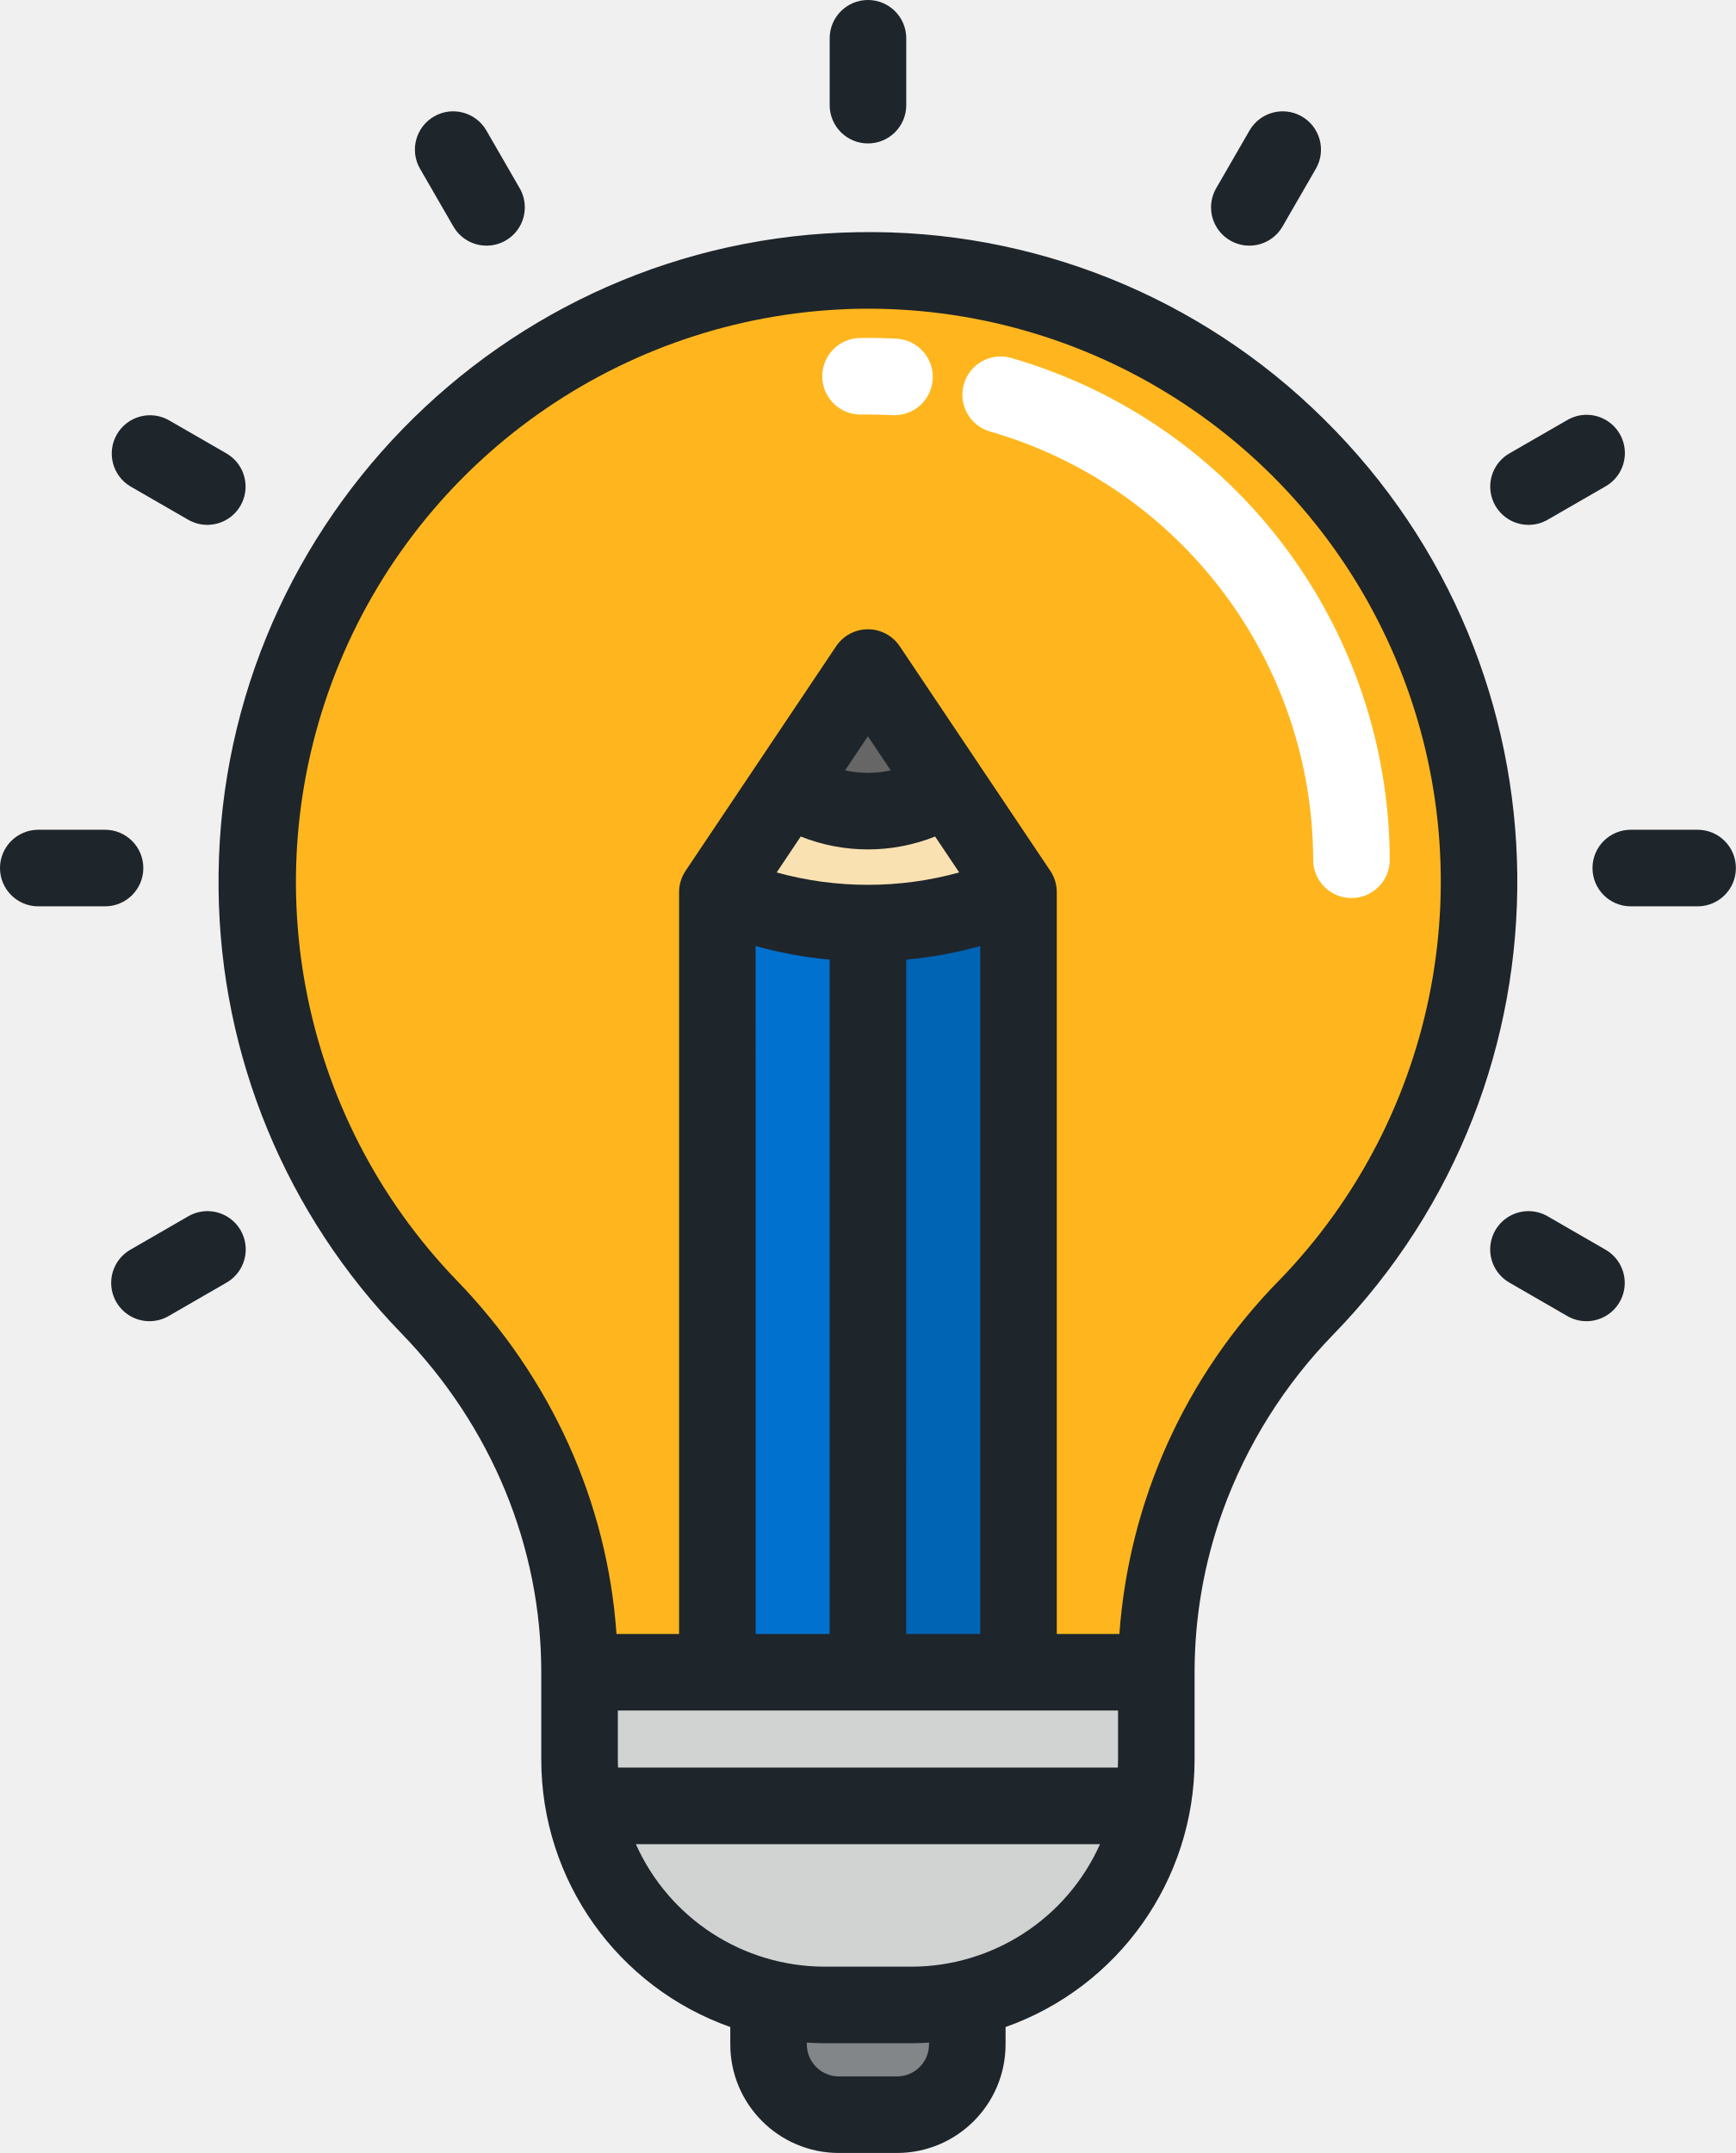
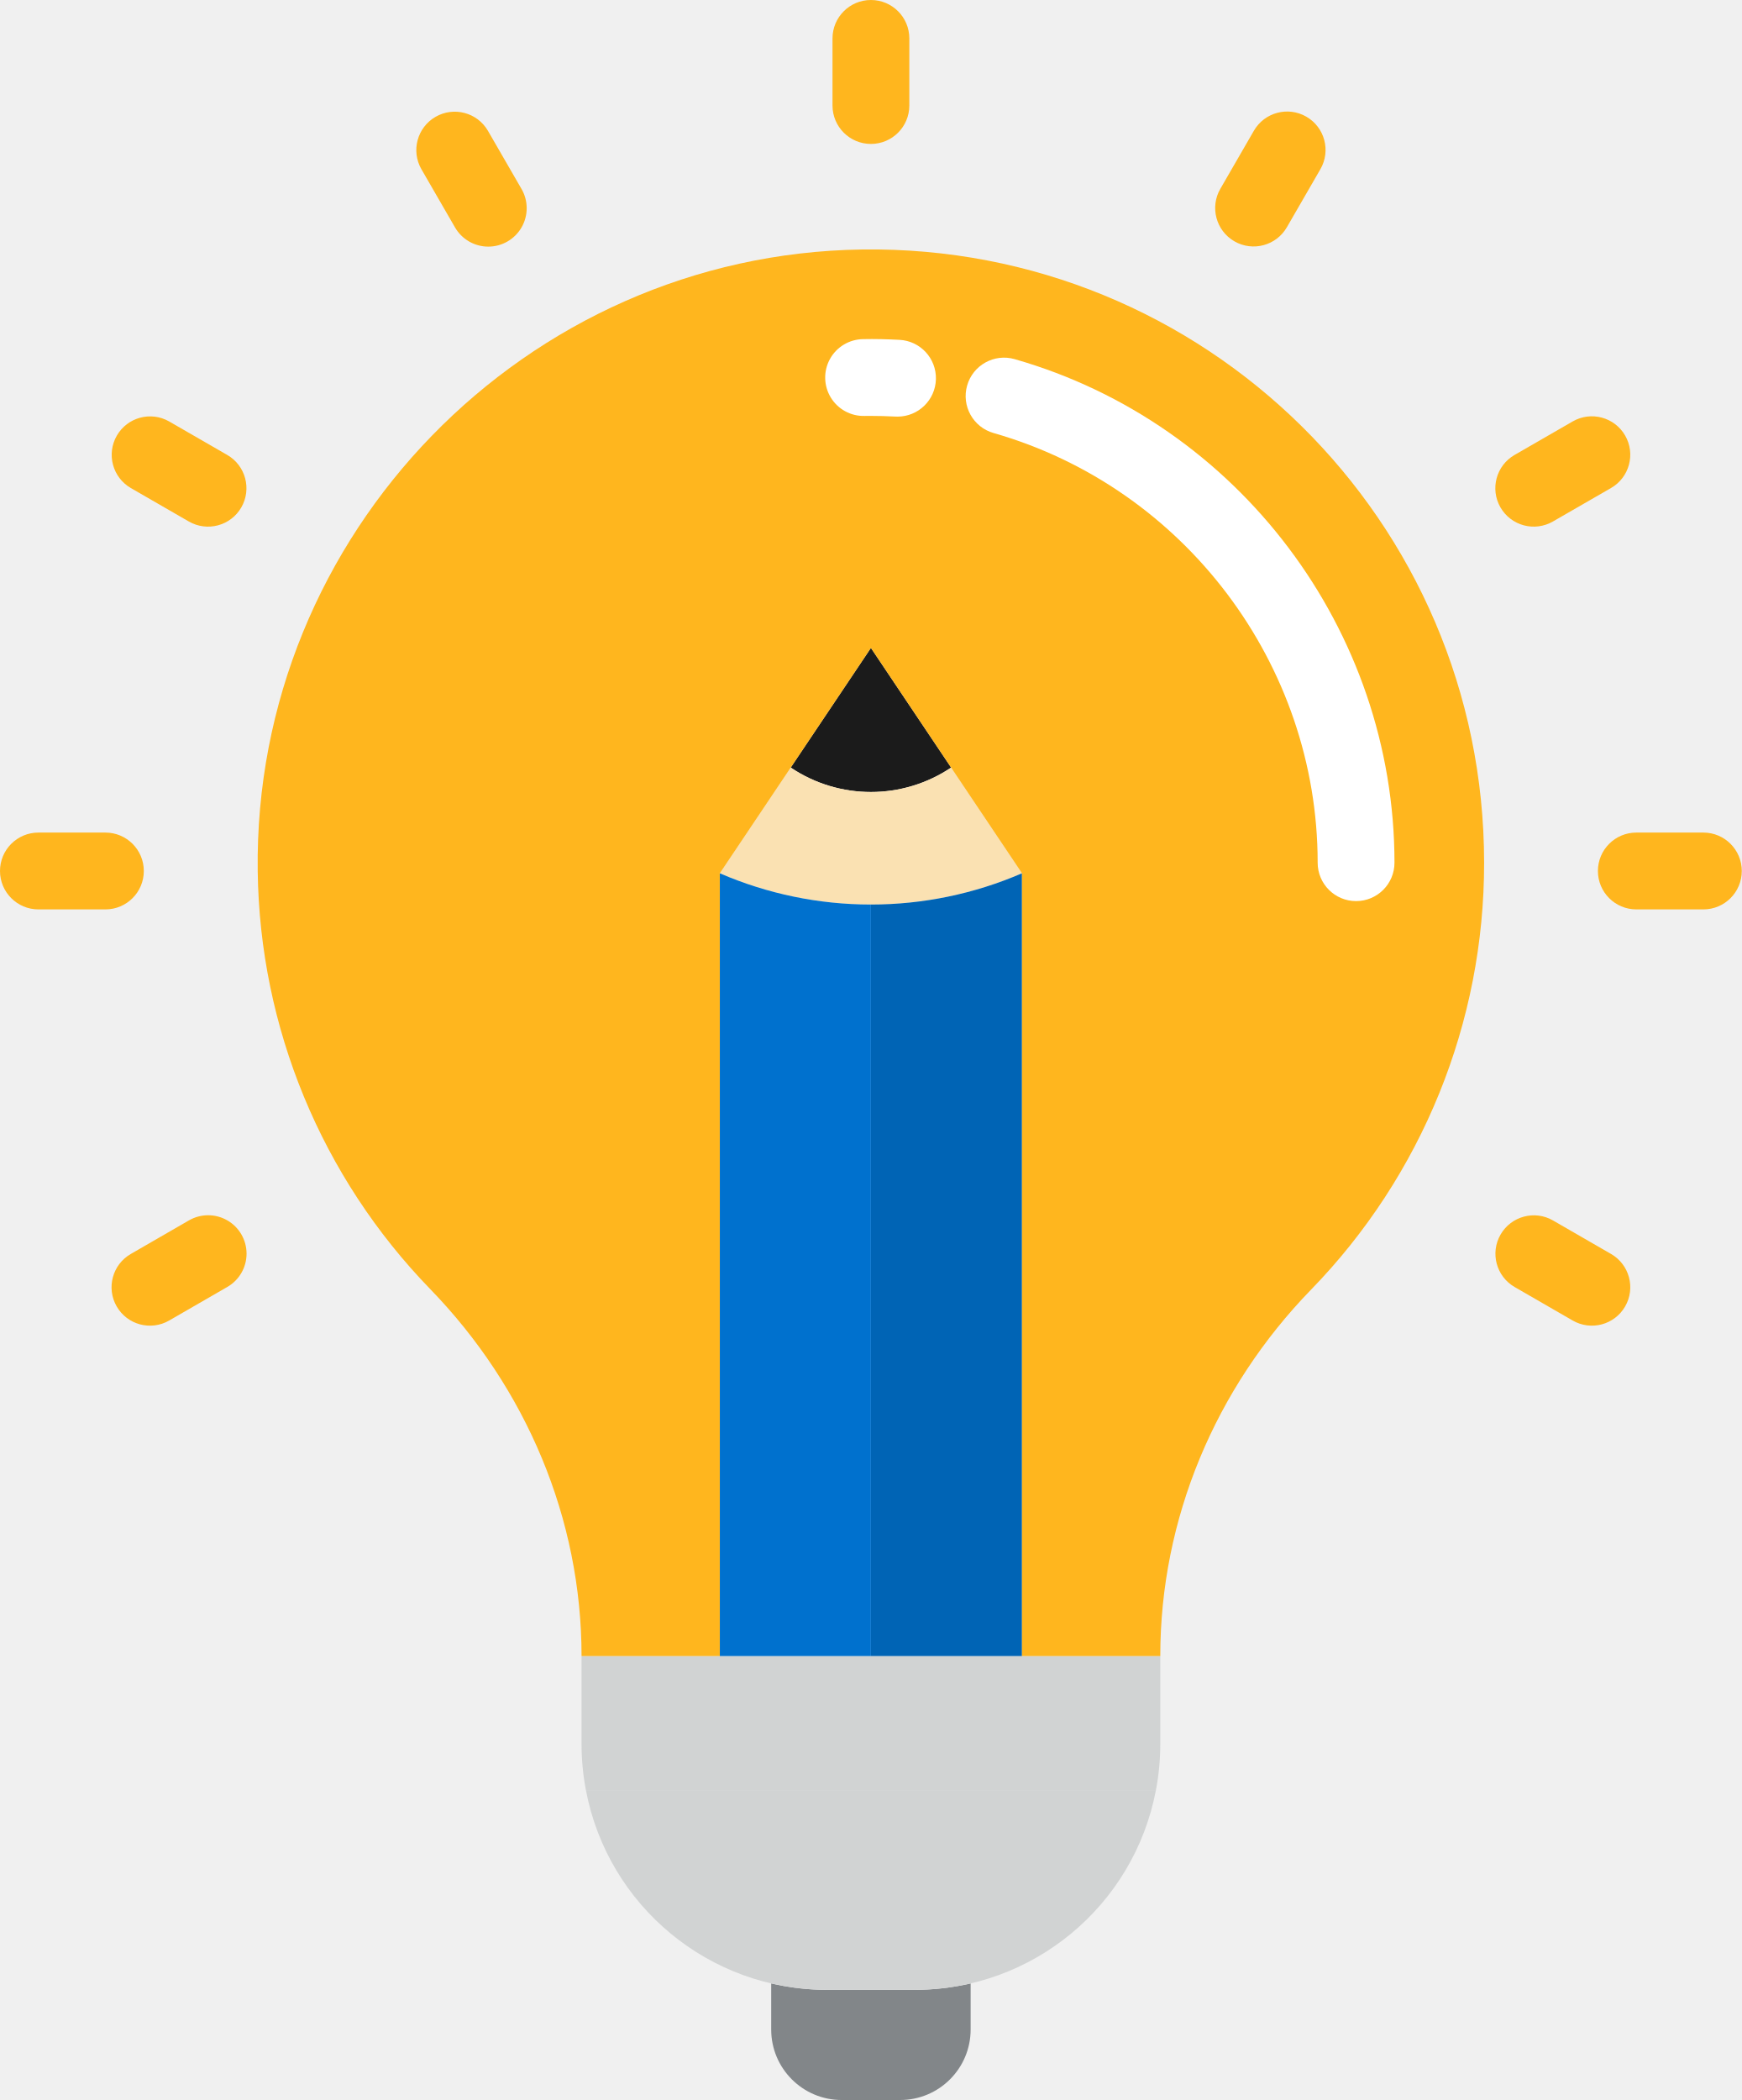
- <svg xmlns="http://www.w3.org/2000/svg" viewBox="-2603 1040 403.171 500">
+ <svg xmlns="http://www.w3.org/2000/svg" id="Group_2952" data-name="Group 2952" viewBox="-9974 164 967.611 1166.508">
  <defs>
    <style>
      .cls-1 {
        fill: #828689;
      }

      .cls-2 {
        fill: #d1d3d3;
      }

      .cls-3 {
-         fill: #666;
+         fill: #1b1b1b;
      }

      .cls-4 {
        fill: #fae1b2;
      }

      .cls-5 {
        fill: #0064b5;
      }

      .cls-6 {
        fill: #0071ce;
      }

      .cls-7 {
        fill: #ffb61e;
      }

      .cls-8 {
        fill: #fff;
      }
- 
-       .cls-9 {
-         fill: #1e252b;
-       }
    </style>
  </defs>
-   <g id="Group_2784" data-name="Group 2784" transform="translate(230 -1394)">
-     <path id="Path_6998" data-name="Path 6998" class="cls-1" d="M278.292,474.891V485.56a16.312,16.312,0,0,1-16.313,16.313H248.441a16.312,16.312,0,0,1-16.313-16.313V474.891a57.219,57.219,0,0,0,13,1.494h20.142A57.462,57.462,0,0,0,278.292,474.891Z" transform="translate(-2886.619 2418.173)" />
-     <path id="Path_6999" data-name="Path 6999" class="cls-2" d="M187.76,428.608H319.7A56.83,56.83,0,0,1,263.8,474.841H243.655a56.83,56.83,0,0,1-55.895-46.233Z" transform="translate(-2885.14 2419.715)" />
-     <path id="Path_7000" data-name="Path 7000" class="cls-2" d="M320.677,396.5v20.354a56.711,56.711,0,0,1-1.007,10.681H187.725a56.625,56.625,0,0,1-1.007-10.681V396.5H320.677Z" transform="translate(-2885.105 2420.785)" />
-     <path id="Path_7001" data-name="Path 7001" class="cls-3" d="M255.366,155.133l18.565,27.692a33.3,33.3,0,0,1-37.13,0Z" transform="translate(-2886.774 2428.83)" />
-     <path id="Path_7002" data-name="Path 7002" class="cls-4" d="M273.365,183.78l16.407,24.468h-.012a88.146,88.146,0,0,1-69.931,0l16.407-24.468a33.3,33.3,0,0,0,37.128,0Z" transform="translate(-2886.208 2427.875)" />
-     <g id="Group_2782" data-name="Group 2782" transform="translate(-2666.38 2636.123)">
-       <path id="Path_7003" data-name="Path 7003" class="cls-5" d="M290.977,209.092V390.256H256.006V216.324a88.02,88.02,0,0,0,34.96-7.232Z" transform="translate(-221.035 -209.092)" />
-       <path id="Path_7004" data-name="Path 7004" class="cls-6" d="M254.8,216.335V390.256H219.829V209.092a88.052,88.052,0,0,0,34.971,7.232Z" transform="translate(-219.829 -209.092)" />
-     </g>
-     <path id="Path_7005" data-name="Path 7005" class="cls-7" d="M393.049,201.66a141.492,141.492,0,0,1-40.1,98.868,121.784,121.784,0,0,0-34.853,84.75H286.084V204.115l-16.407-24.468-18.565-27.692-18.565,27.692L216.14,204.115V385.279H184.132c0-31.795-12.838-62.024-34.96-84.856a141.432,141.432,0,0,1-40-96.841C108.143,125.612,171.1,60.838,249.061,59.736A141.941,141.941,0,0,1,393.049,201.66Z" transform="translate(-2882.52 2432.009)" />
-     <g id="Group_2783" data-name="Group 2783" transform="translate(-2641.935 2512.473)">
-       <path id="Path_7006" data-name="Path 7006" class="cls-8" d="M369.062,211.414a8.891,8.891,0,0,1-8.891-8.891,103.888,103.888,0,0,0-75.031-99.448,8.892,8.892,0,0,1,4.888-17.1,121.748,121.748,0,0,1,87.925,116.545A8.89,8.89,0,0,1,369.062,211.414Z" transform="translate(-246.236 -81.327)" />
-       <path id="Path_7007" data-name="Path 7007" class="cls-8" d="M261.814,99.132c-.157,0-.314,0-.472-.012-2.012-.105-3.987-.152-5.872-.154-.423,0-.847,0-1.269.01a8.891,8.891,0,1,1-.387-17.777c2.751-.059,5.557.012,8.458.164a8.89,8.89,0,0,1-.458,17.768Z" transform="translate(-245.117 -81.179)" />
-     </g>
-     <path id="Path_7008" data-name="Path 7008" class="cls-9" d="M454.5,217.125H438.977a8.891,8.891,0,1,1,0-17.783H454.5a8.891,8.891,0,1,1,0,17.783Z" transform="translate(-2893.216 2427.357)" />
-     <path id="Path_7009" data-name="Path 7009" class="cls-9" d="M71.862,217.125H56.355a8.891,8.891,0,1,1,0-17.783H71.862a8.891,8.891,0,0,1,0,17.783Z" transform="translate(-2880.464 2427.357)" />
-     <path id="Path_7010" data-name="Path 7010" class="cls-9" d="M414.42,125.214a8.892,8.892,0,0,1-4.447-16.6l13.455-7.753a8.891,8.891,0,1,1,8.878,15.407l-13.455,7.753A8.841,8.841,0,0,1,414.42,125.214Z" transform="translate(-2892.397 2430.678)" />
-     <path id="Path_7011" data-name="Path 7011" class="cls-9" d="M83.074,316.524a8.892,8.892,0,0,1-4.452-16.593l13.432-7.753a8.891,8.891,0,1,1,8.89,15.4l-13.432,7.753A8.858,8.858,0,0,1,83.074,316.524Z" transform="translate(-2881.354 2424.302)" />
-     <path id="Path_7012" data-name="Path 7012" class="cls-9" d="M347.324,57.936a8.895,8.895,0,0,1-7.691-13.34L347.4,31.153a8.892,8.892,0,0,1,15.4,8.894l-7.765,13.443A8.888,8.888,0,0,1,347.324,57.936Z" transform="translate(-2890.162 2433.11)" />
-     <path id="Path_7013" data-name="Path 7013" class="cls-9" d="M255.7,33.312a8.891,8.891,0,0,1-8.891-8.891V8.891a8.891,8.891,0,0,1,17.783,0v15.53A8.891,8.891,0,0,1,255.7,33.312Z" transform="translate(-2887.108 2434)" />
-     <path id="Path_7014" data-name="Path 7014" class="cls-9" d="M163.794,57.936a8.884,8.884,0,0,1-7.706-4.446l-7.765-13.444a8.892,8.892,0,0,1,15.4-8.894L171.487,44.6a8.895,8.895,0,0,1-7.693,13.34Z" transform="translate(-2883.786 2433.11)" />
-     <path id="Path_7015" data-name="Path 7015" class="cls-9" d="M96.5,125.214a8.85,8.85,0,0,1-4.434-1.19l-13.444-7.753a8.891,8.891,0,0,1,8.885-15.4l13.444,7.753A8.892,8.892,0,0,1,96.5,125.214Z" transform="translate(-2881.354 2430.678)" />
-     <path id="Path_7016" data-name="Path 7016" class="cls-9" d="M427.86,316.524a8.844,8.844,0,0,1-4.437-1.193l-13.432-7.753a8.891,8.891,0,1,1,8.89-15.4l13.432,7.753a8.893,8.893,0,0,1-4.453,16.594Z" transform="translate(-2892.398 2424.302)" />
-     <path id="Path_7017" data-name="Path 7017" class="cls-9" d="M356.695,93.951A149.774,149.774,0,0,0,248.632,50.541C165.567,51.708,98.884,120.276,99.984,203.389A150.184,150.184,0,0,0,142.476,306.3c20.927,21.594,32.452,49.532,32.452,78.672v20.356a65.906,65.906,0,0,0,43.9,62.039v4.046a25.232,25.232,0,0,0,25.2,25.2h13.537a25.232,25.232,0,0,0,25.2-25.2v-4.047a65.906,65.906,0,0,0,43.9-62.038V384.975a110.732,110.732,0,0,1,6.513-37.4,114.592,114.592,0,0,1,25.832-41.161,150.824,150.824,0,0,0-2.318-212.464ZM192.712,405.328V393.864H308.888v11.465c0,.6-.024,1.193-.045,1.786H192.757C192.736,406.522,192.712,405.929,192.712,405.328Zm66.98-185.846a97.027,97.027,0,0,0,17.189-3.158V376.082H259.691Zm-24.5-28.593a42.159,42.159,0,0,0,31.212,0L272,199.234a79.6,79.6,0,0,1-42.4,0Zm10.3-15.367,5.3-7.91,5.3,7.91a24.542,24.542,0,0,1-10.608,0Zm-20.777,40.8a97.1,97.1,0,0,0,17.189,3.158v156.6H224.719Zm40.272,255.09a7.43,7.43,0,0,1-7.421,7.421H244.033a7.43,7.43,0,0,1-7.421-7.421v-.426c1.365.084,2.735.142,4.121.142H260.87c1.386,0,2.759-.058,4.124-.142v.426Zm-4.124-18.066H240.731A48.081,48.081,0,0,1,196.9,424.9H304.7A48.076,48.076,0,0,1,260.868,453.35Zm85.39-159.325A130.449,130.449,0,0,0,309.2,376.084H294.662V203.807a8.882,8.882,0,0,0-1.507-4.951L258.183,146.7a8.891,8.891,0,0,0-14.769,0l-34.971,52.161a8.9,8.9,0,0,0-1.507,4.951V376.083H192.4c-2.121-30.533-15.12-59.424-37.151-82.156A133.19,133.19,0,0,1,248.883,68.321c.644-.01,1.287-.013,1.931-.013a133.04,133.04,0,0,1,95.444,225.716Z" transform="translate(-2882.214 2437.38)" />
+   <path id="Path_6998" data-name="Path 6998" class="cls-1" d="M342.92,474.891V500.5a39.148,39.148,0,0,1-39.15,39.15H271.278a39.148,39.148,0,0,1-39.15-39.15V474.891a137.322,137.322,0,0,0,31.211,3.584h48.34A137.9,137.9,0,0,0,342.92,474.891Z" transform="translate(-9777.705 790.861)" />
+   <path id="Path_6999" data-name="Path 6999" class="cls-2" d="M187.76,428.608H504.424A136.393,136.393,0,0,1,370.248,539.567h-48.34A136.393,136.393,0,0,1,187.76,428.608Z" transform="translate(-9836.271 729.767)" />
+   <path id="Path_7000" data-name="Path 7000" class="cls-2" d="M508.219,396.5v48.85a136.1,136.1,0,0,1-2.417,25.634H189.135a135.9,135.9,0,0,1-2.417-25.634V396.5h321.5Z" transform="translate(-9837.647 687.388)" />
+   <path id="Path_7001" data-name="Path 7001" class="cls-3" d="M281.357,155.133l44.556,66.461a79.923,79.923,0,0,1-89.112,0Z" transform="translate(-9771.536 368.778)" />
+   <path id="Path_7002" data-name="Path 7002" class="cls-4" d="M348.315,183.78,387.692,242.5h-.028a211.55,211.55,0,0,1-167.835,0l39.378-58.724a79.915,79.915,0,0,0,89.107,0Z" transform="translate(-9793.938 406.591)" />
+   <g id="Group_2782" data-name="Group 2782" transform="translate(-9574.111 649.096)">
+     <path id="Path_7003" data-name="Path 7003" class="cls-5" d="M339.937,209.092V643.886H256.006V226.448a211.249,211.249,0,0,0,83.9-17.356Z" transform="translate(-172.075 -209.092)" />
+     <path id="Path_7004" data-name="Path 7004" class="cls-6" d="M303.76,226.476v417.41H219.829V209.092a211.326,211.326,0,0,0,83.931,17.356Z" transform="translate(-219.829 -209.092)" />
  </g>
+   <path id="Path_7005" data-name="Path 7005" class="cls-7" d="M790.492,400.375a339.581,339.581,0,0,1-96.25,237.284c-53.061,54.627-83.648,127.234-83.648,203.4H533.776V406.266L494.4,347.541,449.842,281.08l-44.556,66.461-39.378,58.724V841.059H289.091c0-76.307-30.812-148.859-83.9-203.655a339.437,339.437,0,0,1-96-232.419C106.717,217.86,257.822,62.4,444.919,59.756,635.318,57.081,790.492,210.6,790.492,400.375Z" transform="translate(-9940.021 242.832)" />
+   <g id="Group_2783" data-name="Group 2783" transform="translate(-9515.442 352.335)">
+     <path id="Path_7006" data-name="Path 7006" class="cls-8" d="M495.582,387.509a21.339,21.339,0,0,1-21.34-21.339c0-110.217-74.048-208.365-180.075-238.676A21.34,21.34,0,0,1,305.9,86.458C430.144,121.979,516.919,237,516.919,366.165A21.337,21.337,0,0,1,495.582,387.509Z" transform="translate(-200.798 -75.3)" />
+     <path id="Path_7007" data-name="Path 7007" class="cls-8" d="M285.191,124.267c-.376,0-.754-.009-1.132-.028-4.828-.253-9.568-.364-14.094-.369-1.016,0-2.033,0-3.046.023a21.338,21.338,0,1,1-.928-42.665c6.6-.141,13.338.028,20.3.394a21.337,21.337,0,0,1-1.1,42.644Z" transform="translate(-245.117 -81.179)" />
+   </g>
+   <path id="Union_22" data-name="Union 22" class="cls-7" d="M64.828,725.708a21.34,21.34,0,0,1,7.814-29.148l32.237-18.607a21.339,21.339,0,1,1,21.335,36.962L93.977,733.522a21.33,21.33,0,0,1-29.149-7.814Zm808.834,7.811-32.236-18.607a21.339,21.339,0,1,1,21.335-36.963L895,696.556a21.339,21.339,0,1,1-21.335,36.963Zm35.367-228.363a21.339,21.339,0,0,1,0-42.679h37.244a21.339,21.339,0,0,1,0,42.679Zm-887.689,0a21.339,21.339,0,1,1,0-42.679H58.555a21.339,21.339,0,1,1,0,42.679Zm812.21-223.3a21.338,21.338,0,0,1,7.834-29.142L873.676,234.1a21.338,21.338,0,0,1,21.307,36.977l-32.292,18.607a21.327,21.327,0,0,1-29.142-7.835Zm-728.638,7.833L72.647,271.077A21.339,21.339,0,0,1,93.97,234.108l32.265,18.607a21.339,21.339,0,1,1-21.324,36.969ZM252.727,126.241,234.09,93.976A21.34,21.34,0,0,1,271.048,72.63L289.685,104.9a21.34,21.34,0,1,1-36.958,21.346Zm433.012,7.8a21.34,21.34,0,0,1-7.807-29.151l18.636-32.265a21.34,21.34,0,0,1,36.958,21.347L714.89,126.24a21.329,21.329,0,0,1-29.151,7.8ZM462.482,58.608V21.34a21.339,21.339,0,1,1,42.679,0V58.611a21.339,21.339,0,0,1-42.679,0Z" transform="translate(-9974 164)" />
</svg>
